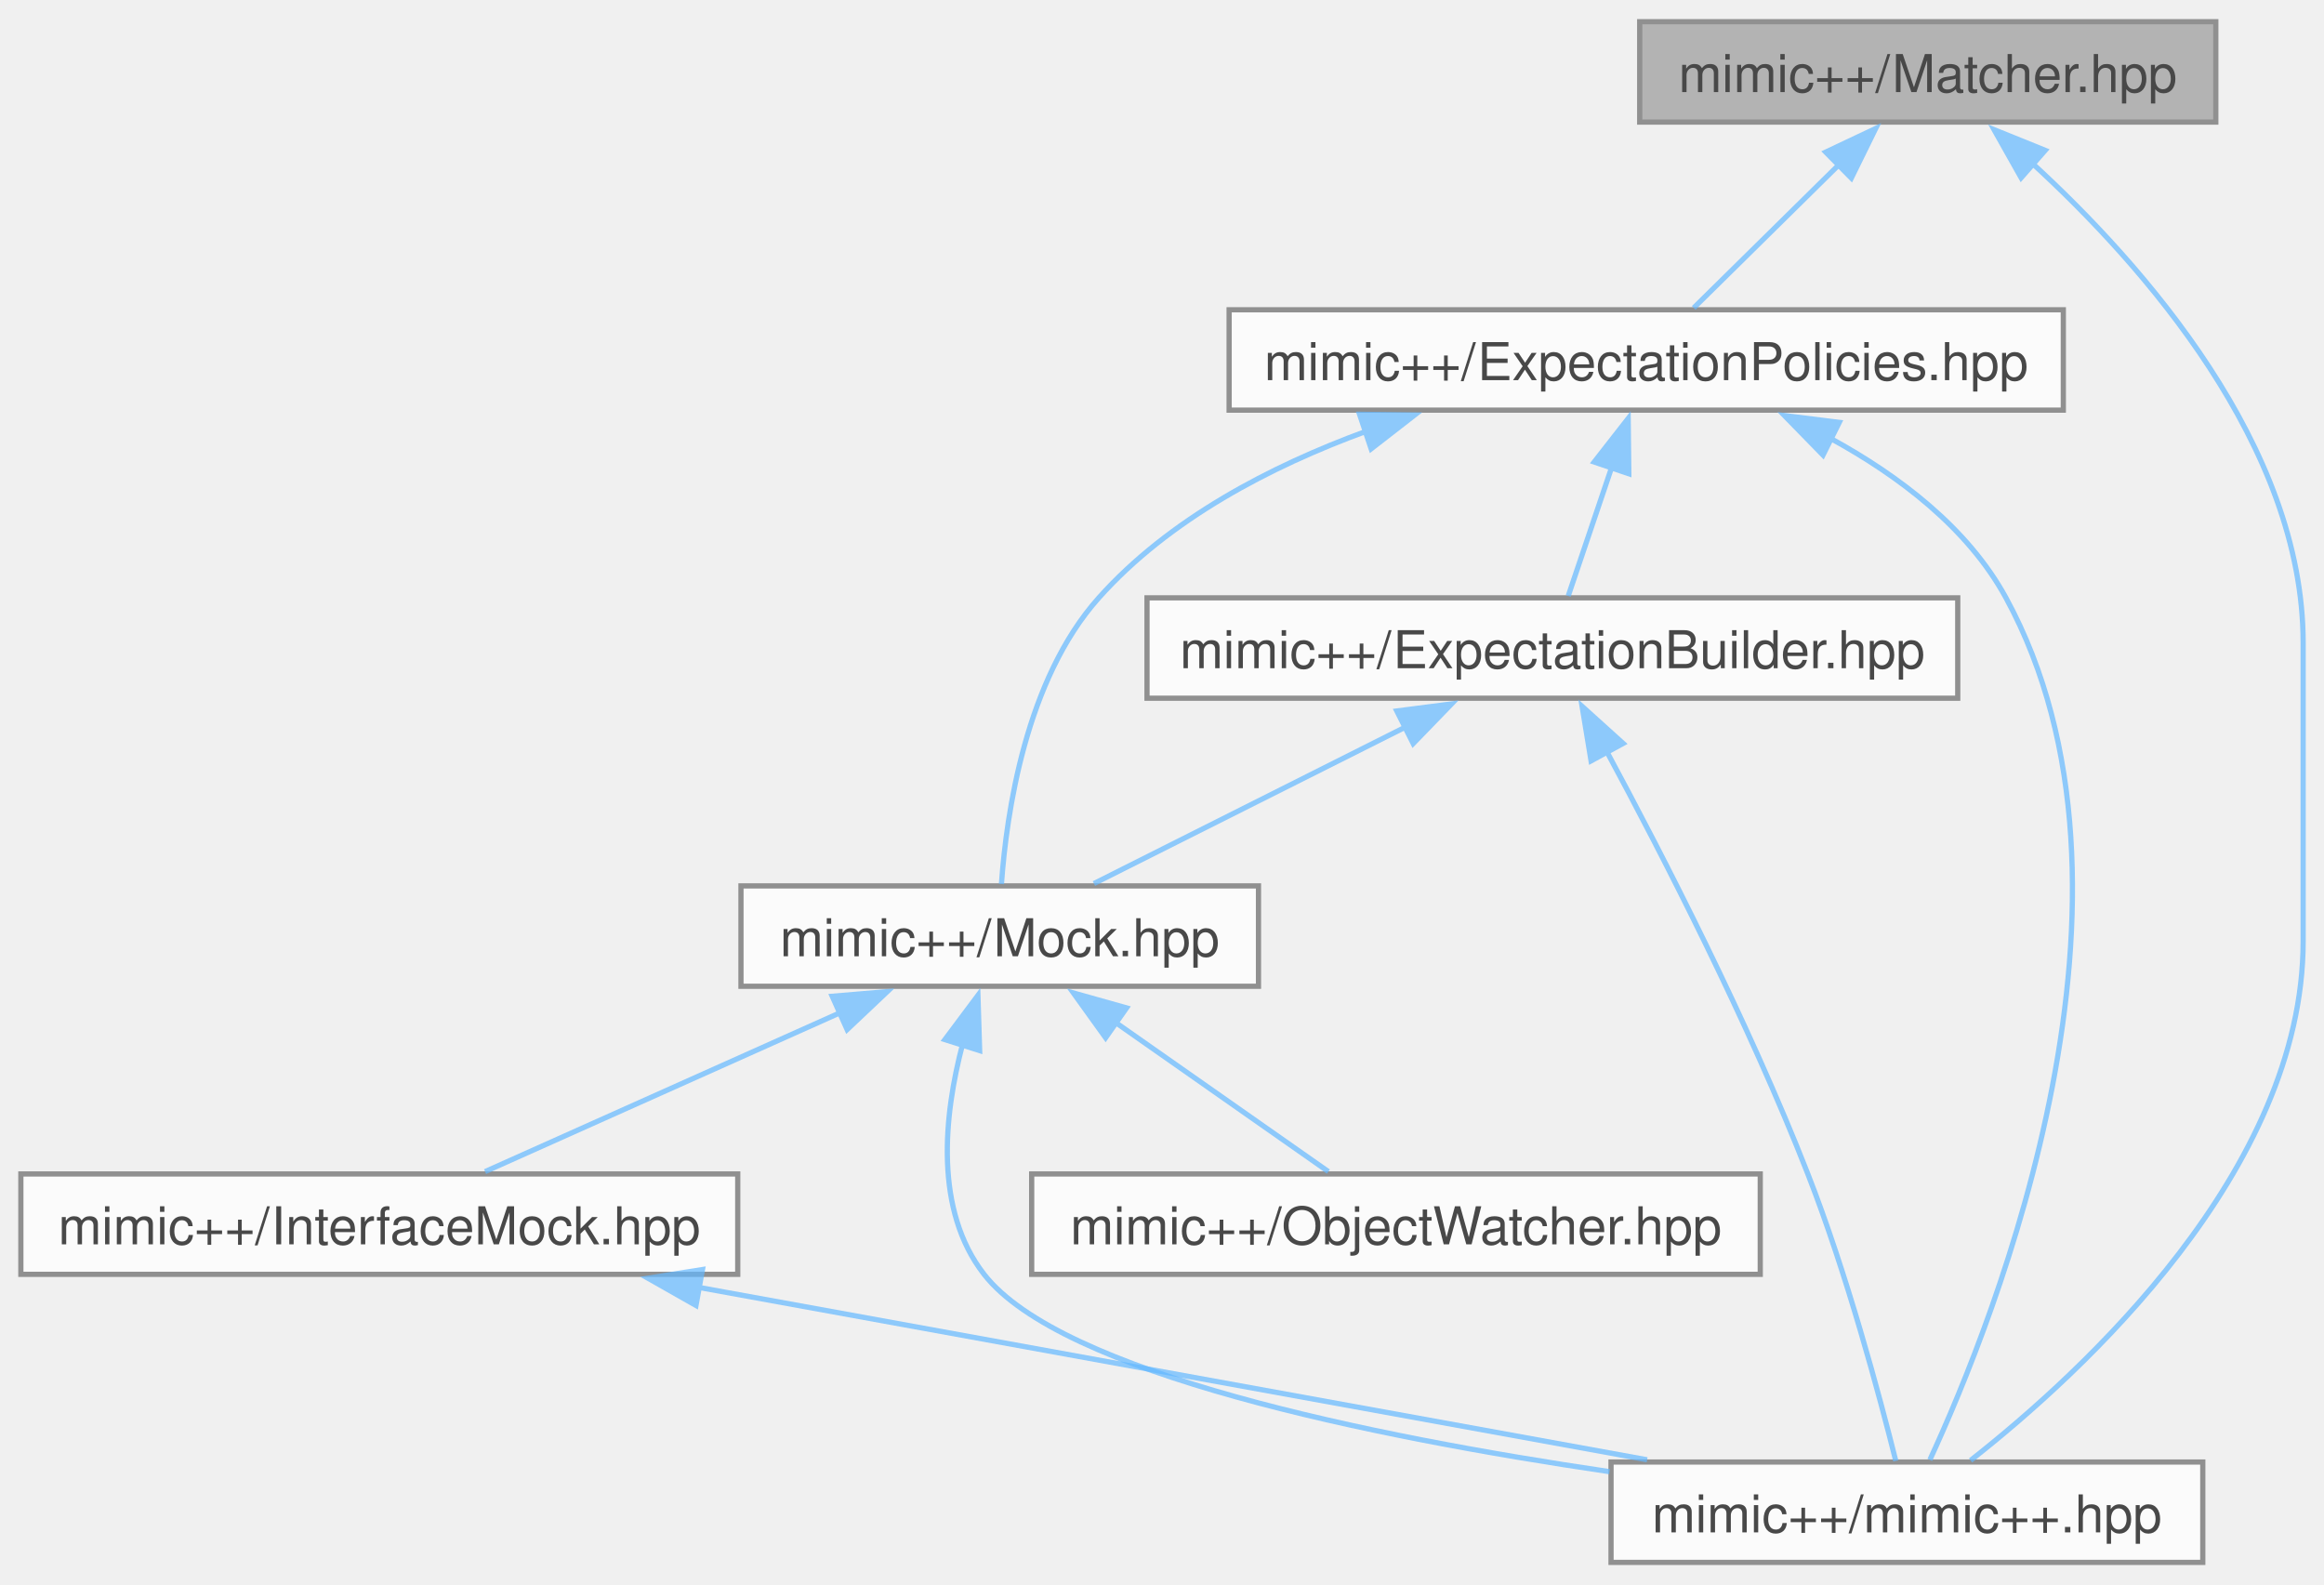
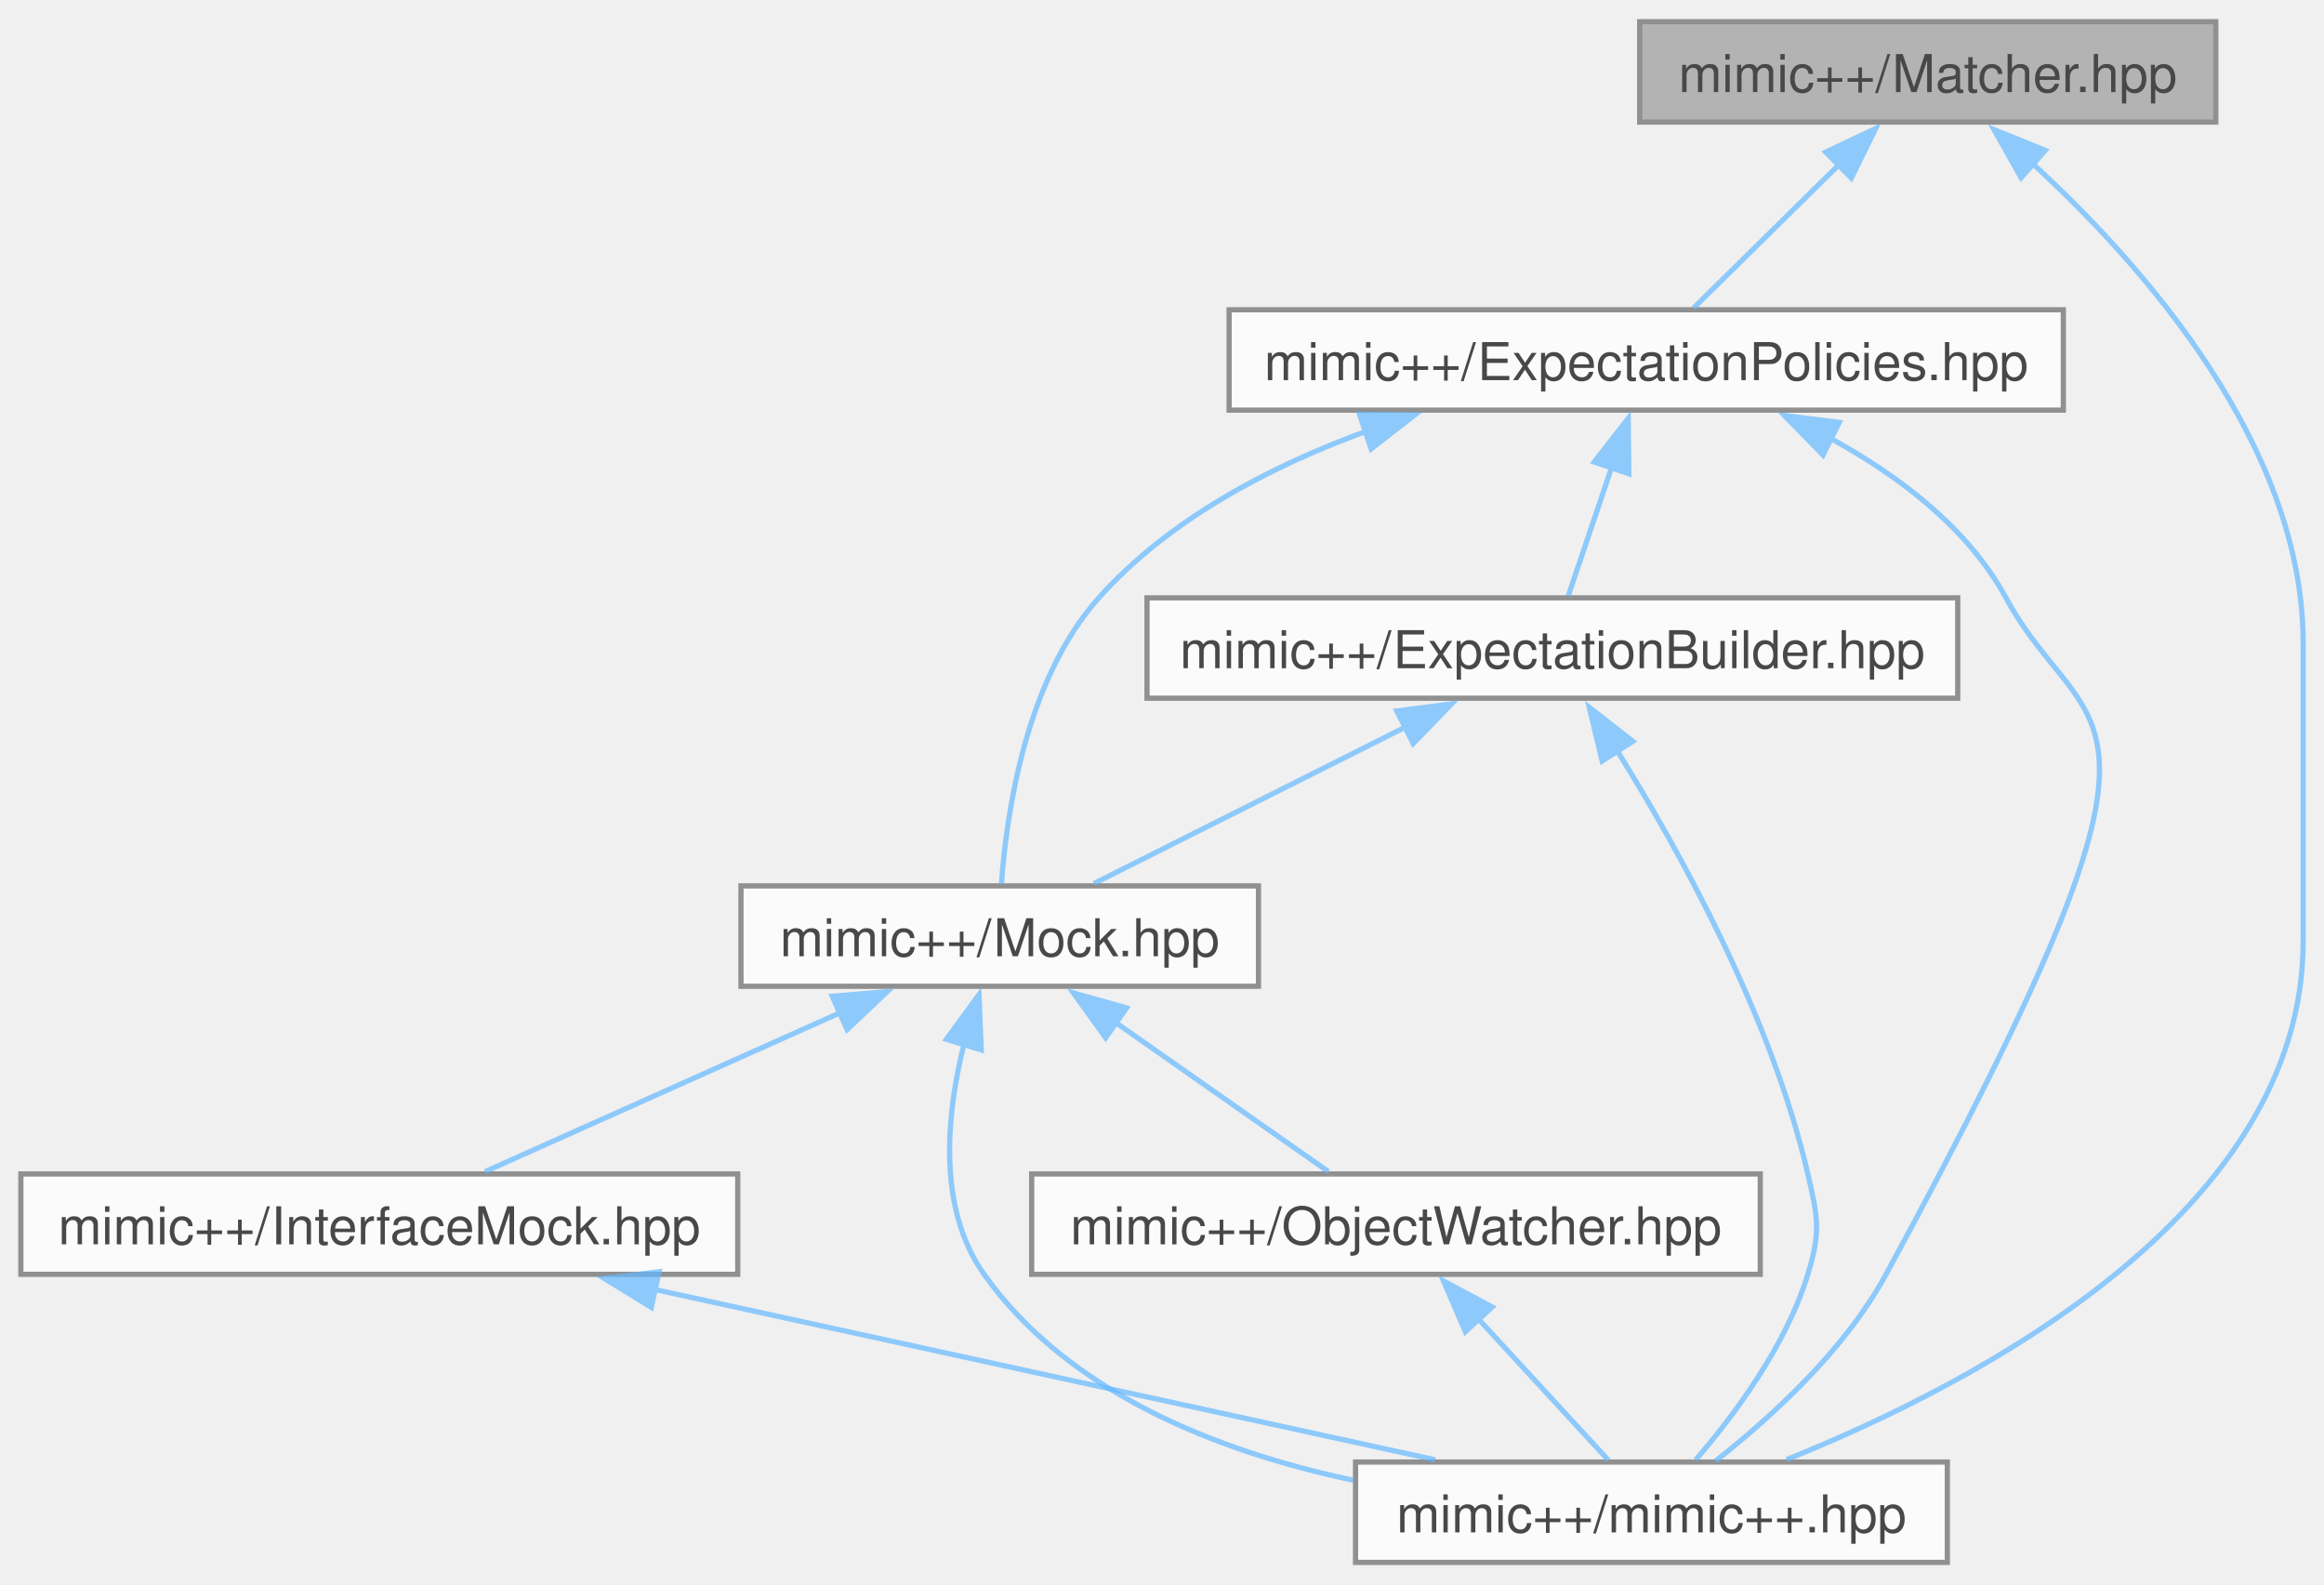
<svg xmlns="http://www.w3.org/2000/svg" xmlns:xlink="http://www.w3.org/1999/xlink" width="446pt" height="304pt" viewBox="0.00 0.00 445.75 303.50">
  <svg id="main" version="1.1" xml:space="preserve">
    <style type="text/css">
.node, .edge {opacity: 0.7;}
.node.selected, .edge.selected {opacity: 1;}
.edge:hover path { stroke: red; }
.edge:hover polygon { stroke: red; fill: red; }
</style>
    <svg id="graph" class="graph">
      <g id="graph0" class="graph" transform="scale(1 1) rotate(0) translate(4 299.5)">
        <g id="Node000001" class="node">
          <g id="a_Node000001">
            <a xlink:title=" ">
              <polygon fill="#999999" stroke="#666666" points="421,-295.5 310.5,-295.5 310.5,-276.25 421,-276.25 421,-295.5" />
              <text text-anchor="middle" x="365.75" y="-282" font-family="Helvetica,sans-Serif" font-size="10.00">mimic++/Matcher.hpp</text>
            </a>
          </g>
        </g>
        <g id="Node000002" class="node">
          <g id="a_Node000002">
            <a xlink:href="../../d8/de5/_expectation_policies_8hpp.html" target="_top" xlink:title=" ">
              <polygon fill="white" stroke="#666666" points="391.75,-240.25 231.75,-240.25 231.75,-221 391.75,-221 391.75,-240.25" />
              <text text-anchor="middle" x="311.75" y="-226.75" font-family="Helvetica,sans-Serif" font-size="10.00">mimic++/ExpectationPolicies.hpp</text>
            </a>
          </g>
        </g>
        <g id="edge1_Node000001_Node000002" class="edge">
          <g id="a_edge1_Node000001_Node000002">
            <a xlink:title=" ">
              <path fill="none" stroke="#63b8ff" d="M348.71,-268.07C339.49,-258.98 328.46,-248.1 320.86,-240.61" />
              <polygon fill="#63b8ff" stroke="#63b8ff" points="346.18,-270.49 355.76,-275.02 351.09,-265.51 346.18,-270.49" />
            </a>
          </g>
        </g>
        <g id="Node000006" class="node">
          <g id="a_Node000006">
            <a xlink:href="../../d0/db9/mimic_09_09_8hpp.html" target="_top" xlink:title=" ">
-               <polygon fill="white" stroke="#666666" points="418.5,-19.25 305,-19.25 305,0 418.5,0 418.5,-19.25" />
-               <text text-anchor="middle" x="361.75" y="-5.75" font-family="Helvetica,sans-Serif" font-size="10.00">mimic++/mimic++.hpp</text>
+               <polygon fill="white" stroke="#666666" points="369.5,-19.25 256,-19.25 256,0 369.5,0 369.5,-19.25" />
+               <text text-anchor="middle" x="312.75" y="-5.75" font-family="Helvetica,sans-Serif" font-size="10.00">mimic++/mimic++.hpp</text>
            </a>
          </g>
        </g>
-         <g id="edge11_Node000001_Node000006" class="edge">
-           <g id="a_edge11_Node000001_Node000006">
+         <g id="edge12_Node000001_Node000006" class="edge">
+           <g id="a_edge12_Node000001_Node000006">
            <a xlink:title=" ">
-               <path fill="none" stroke="#63b8ff" d="M385.76,-268.38C407.06,-248.85 437.75,-214.16 437.75,-176.38 437.75,-176.38 437.75,-176.38 437.75,-119.12 437.75,-75.2 395.44,-36.42 373.96,-19.56" />
+               <path fill="none" stroke="#63b8ff" d="M385.76,-268.38C407.06,-248.85 437.75,-214.16 437.75,-176.38 437.75,-176.38 437.75,-176.38 437.75,-119.12 437.75,-67.11 375.26,-34.41 338.65,-19.71" />
              <polygon fill="#63b8ff" stroke="#63b8ff" points="383.66,-265.57 378.46,-274.8 388.28,-270.83 383.66,-265.57" />
            </a>
          </g>
        </g>
        <g id="Node000003" class="node">
          <g id="a_Node000003">
            <a xlink:href="../../d2/d4f/_expectation_builder_8hpp.html" target="_top" xlink:title=" ">
              <polygon fill="white" stroke="#666666" points="371.5,-185 216,-185 216,-165.75 371.5,-165.75 371.5,-185" />
              <text text-anchor="middle" x="293.75" y="-171.5" font-family="Helvetica,sans-Serif" font-size="10.00">mimic++/ExpectationBuilder.hpp</text>
            </a>
          </g>
        </g>
        <g id="edge2_Node000002_Node000003" class="edge">
          <g id="a_edge2_Node000002_Node000003">
            <a xlink:title=" ">
              <path fill="none" stroke="#63b8ff" d="M305.1,-209.96C302.25,-201.52 299.06,-192.08 296.79,-185.36" />
              <polygon fill="#63b8ff" stroke="#63b8ff" points="301.77,-211.05 308.29,-219.4 308.41,-208.8 301.77,-211.05" />
            </a>
          </g>
        </g>
        <g id="Node000004" class="node">
          <g id="a_Node000004">
            <a xlink:href="../../d5/dc5/_mock_8hpp.html" target="_top" xlink:title=" ">
              <polygon fill="white" stroke="#666666" points="237.38,-129.75 138.12,-129.75 138.12,-110.5 237.38,-110.5 237.38,-129.75" />
              <text text-anchor="middle" x="187.75" y="-116.25" font-family="Helvetica,sans-Serif" font-size="10.00">mimic++/Mock.hpp</text>
            </a>
          </g>
        </g>
-         <g id="edge9_Node000002_Node000004" class="edge">
-           <g id="a_edge9_Node000002_Node000004">
+         <g id="edge10_Node000002_Node000004" class="edge">
+           <g id="a_edge10_Node000002_Node000004">
            <a xlink:title=" ">
              <path fill="none" stroke="#63b8ff" d="M258.08,-216.96C239.61,-210.21 220.21,-200.07 206.75,-185 192.72,-169.3 189.04,-143.64 188.08,-130.11" />
              <polygon fill="#63b8ff" stroke="#63b8ff" points="256.76,-220.21 267.36,-220.08 258.99,-213.58 256.76,-220.21" />
            </a>
          </g>
        </g>
-         <g id="edge10_Node000002_Node000006" class="edge">
-           <g id="a_edge10_Node000002_Node000006">
+         <g id="edge11_Node000002_Node000006" class="edge">
+           <g id="a_edge11_Node000002_Node000006">
            <a xlink:title=" ">
-               <path fill="none" stroke="#63b8ff" d="M347.14,-215.56C360.13,-208.46 373.43,-198.45 380.75,-185 411.46,-128.56 378.64,-46.7 366.15,-19.66" />
+               <path fill="none" stroke="#63b8ff" d="M347.14,-215.56C360.13,-208.46 373.43,-198.45 380.75,-185 396.91,-155.31 420.08,-170.05 357.75,-55.25 349.77,-40.55 335.4,-27.58 325.05,-19.46" />
              <polygon fill="#63b8ff" stroke="#63b8ff" points="345.66,-212.38 338.26,-219.96 348.78,-218.65 345.66,-212.38" />
            </a>
          </g>
        </g>
        <g id="edge3_Node000003_Node000004" class="edge">
          <g id="a_edge3_Node000003_Node000004">
            <a xlink:title=" ">
              <path fill="none" stroke="#63b8ff" d="M265.62,-160.24C246.66,-150.72 222.22,-138.44 205.82,-130.2" />
              <polygon fill="#63b8ff" stroke="#63b8ff" points="263.91,-163.3 274.42,-164.66 267.05,-157.05 263.91,-163.3" />
            </a>
          </g>
        </g>
-         <g id="edge8_Node000003_Node000006" class="edge">
-           <g id="a_edge8_Node000003_Node000006">
+         <g id="edge9_Node000003_Node000006" class="edge">
+           <g id="a_edge9_Node000003_Node000006">
            <a xlink:title=" ">
-               <path fill="none" stroke="#63b8ff" d="M304.24,-155.41C314.9,-135.63 331.41,-103.52 342.75,-74.5 350.25,-55.32 356.5,-31.93 359.62,-19.46" />
-               <polygon fill="#63b8ff" stroke="#63b8ff" points="301.17,-153.73 299.45,-164.19 307.32,-157.08 301.17,-153.73" />
+               <path fill="none" stroke="#63b8ff" d="M306.21,-155.62C318.28,-136.25 335.75,-104.68 342.75,-74.5 344.68,-66.17 345.25,-63.43 342.75,-55.25 338.56,-41.5 328.55,-28.14 321.25,-19.68" />
+               <polygon fill="#63b8ff" stroke="#63b8ff" points="303.29,-153.7 300.83,-164 309.18,-157.48 303.29,-153.7" />
            </a>
          </g>
        </g>
        <g id="Node000005" class="node">
          <g id="a_Node000005">
            <a xlink:href="../../d9/dc3/_interface_mock_8hpp.html" target="_top" xlink:title=" ">
              <polygon fill="white" stroke="#666666" points="137.5,-74.5 0,-74.5 0,-55.25 137.5,-55.25 137.5,-74.5" />
              <text text-anchor="middle" x="68.75" y="-61" font-family="Helvetica,sans-Serif" font-size="10.00">mimic++/InterfaceMock.hpp</text>
            </a>
          </g>
        </g>
        <g id="edge4_Node000004_Node000005" class="edge">
          <g id="a_edge4_Node000004_Node000005">
            <a xlink:title=" ">
              <path fill="none" stroke="#63b8ff" d="M157.35,-105.52C135.91,-95.93 107.79,-83.34 89.04,-74.95" />
              <polygon fill="#63b8ff" stroke="#63b8ff" points="155.62,-108.58 166.18,-109.47 158.48,-102.19 155.62,-108.58" />
            </a>
          </g>
        </g>
-         <g id="edge7_Node000004_Node000006" class="edge">
-           <g id="a_edge7_Node000004_Node000006">
+         <g id="edge8_Node000004_Node000006" class="edge">
+           <g id="a_edge8_Node000004_Node000006">
            <a xlink:title=" ">
-               <path fill="none" stroke="#63b8ff" d="M180.64,-99.44C177.01,-85.66 175.15,-67.58 184.75,-55.25 199.5,-36.31 258.79,-24.16 304.72,-17.4" />
-               <polygon fill="#63b8ff" stroke="#63b8ff" points="177.23,-100.27 183.57,-108.75 183.9,-98.16 177.23,-100.27" />
+               <path fill="none" stroke="#63b8ff" d="M180.97,-99.69C177.51,-86.03 175.7,-67.99 184.75,-55.25 200.9,-32.52 229.53,-21.27 255.62,-15.74" />
+               <polygon fill="#63b8ff" stroke="#63b8ff" points="177.51,-100.33 183.77,-108.88 184.2,-98.29 177.51,-100.33" />
            </a>
          </g>
        </g>
        <g id="Node000007" class="node">
          <g id="a_Node000007">
            <a xlink:href="../../d5/d92/_object_watcher_8hpp.html" target="_top" xlink:title=" ">
              <polygon fill="white" stroke="#666666" points="333.62,-74.5 193.88,-74.5 193.88,-55.25 333.62,-55.25 333.62,-74.5" />
              <text text-anchor="middle" x="263.75" y="-61" font-family="Helvetica,sans-Serif" font-size="10.00">mimic++/ObjectWatcher.hpp</text>
            </a>
          </g>
        </g>
        <g id="edge6_Node000004_Node000007" class="edge">
          <g id="a_edge6_Node000004_Node000007">
            <a xlink:title=" ">
              <path fill="none" stroke="#63b8ff" d="M210.04,-103.51C223.29,-94.22 239.64,-82.77 250.79,-74.95" />
              <polygon fill="#63b8ff" stroke="#63b8ff" points="208.06,-100.62 201.88,-109.22 212.08,-106.35 208.06,-100.62" />
            </a>
          </g>
        </g>
        <g id="edge5_Node000005_Node000006" class="edge">
          <g id="a_edge5_Node000005_Node000006">
            <a xlink:title=" ">
-               <path fill="none" stroke="#63b8ff" d="M129.93,-52.76C183.92,-42.94 261.64,-28.82 311.92,-19.68" />
-               <polygon fill="#63b8ff" stroke="#63b8ff" points="129.49,-49.28 120.27,-54.51 130.74,-56.17 129.49,-49.28" />
+               <path fill="none" stroke="#63b8ff" d="M121.4,-52.38C166.28,-42.59 229.91,-28.7 271.25,-19.68" />
+               <polygon fill="#63b8ff" stroke="#63b8ff" points="120.92,-48.91 111.9,-54.46 122.41,-55.75 120.92,-48.91" />
+             </a>
+           </g>
+         </g>
+         <g id="edge7_Node000007_Node000006" class="edge">
+           <g id="a_edge7_Node000007_Node000006">
+             <a xlink:title=" ">
+               <path fill="none" stroke="#63b8ff" d="M279.47,-46.79C287.79,-37.75 297.66,-27.02 304.48,-19.61" />
+               <polygon fill="#63b8ff" stroke="#63b8ff" points="277.06,-44.24 272.87,-53.97 282.21,-48.98 277.06,-44.24" />
            </a>
          </g>
        </g>
      </g>
    </svg>
  </svg>
  <style type="text/css">

[data-mouse-over-selected='false'] { opacity: 0.7; }
[data-mouse-over-selected='true']  { opacity: 1.0; }

</style>
</svg>
